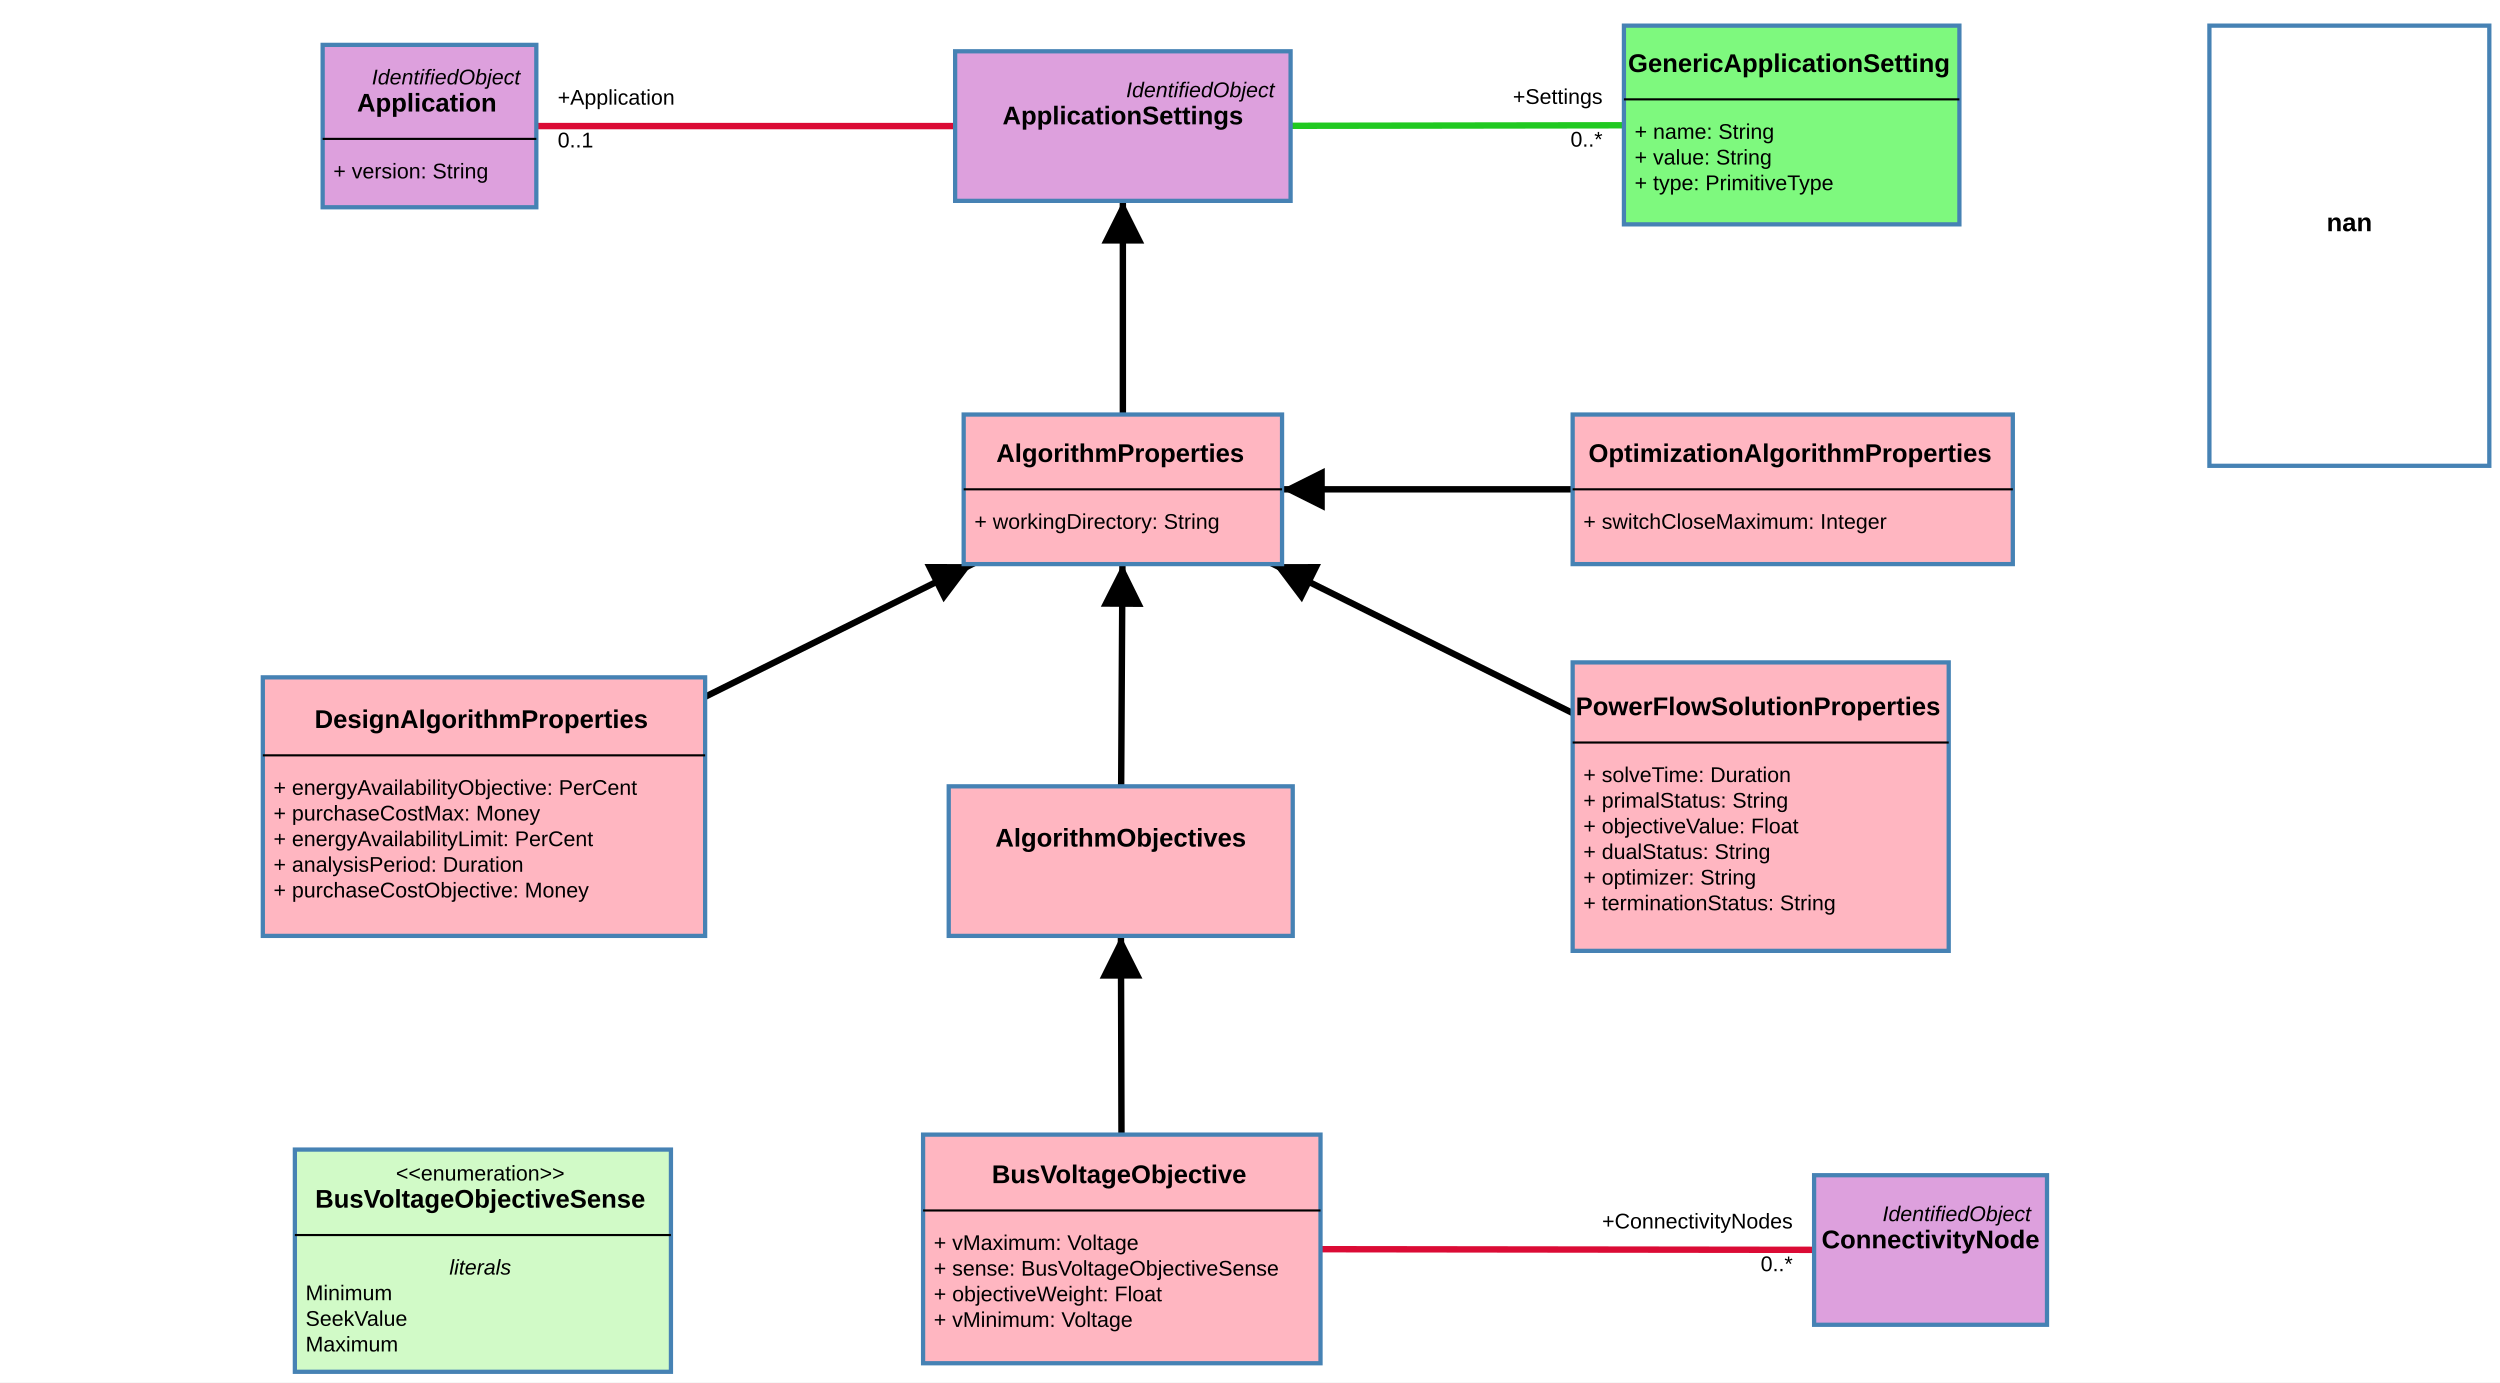
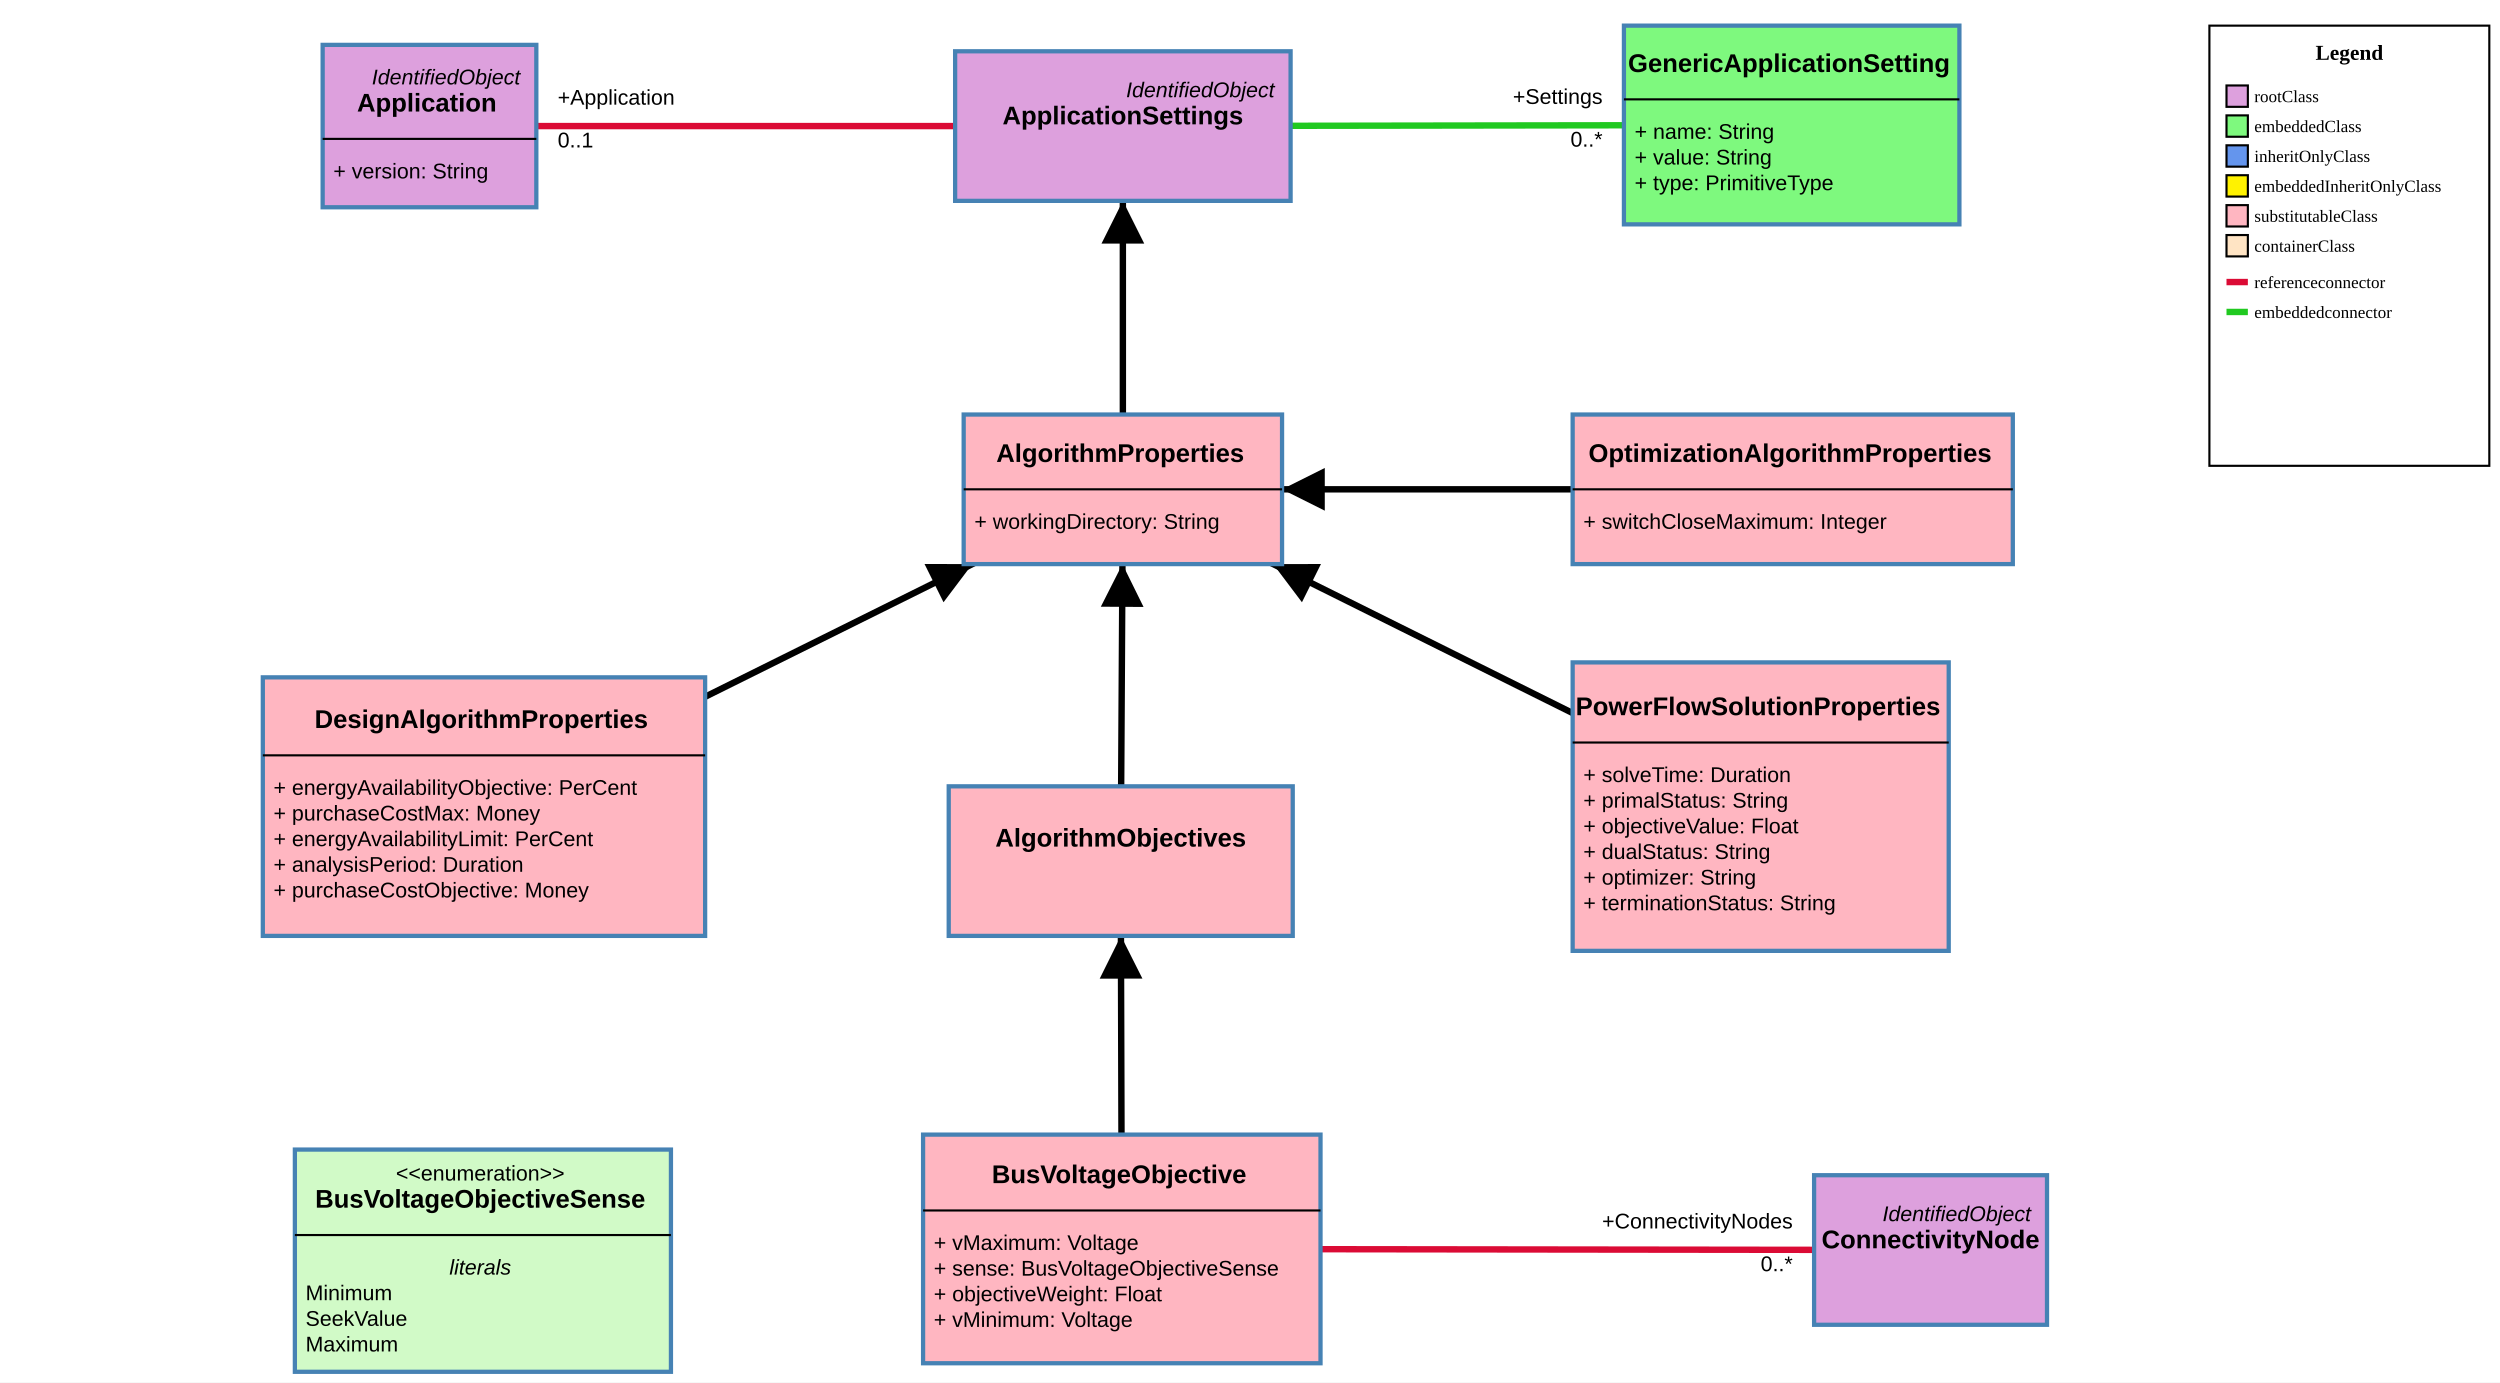
<svg xmlns="http://www.w3.org/2000/svg" width="1170" height="647" style="-webkit-tap-highlight-color: rgba(0, 0, 0, 0);">
  <rect width="100%" height="100%" fill="white" />
  <g class="zoom-group">
    <defs>
      <marker id="arrowhead" viewBox="-0 -5 10 10" refX="5" refY="0" orient="auto" markerWidth="10" markerHeight="10" xoverflow="visible">
        <path d="M 0,-5 L 10 ,0 L 0,5" fill="black" style="stroke: none;" />
      </marker>
    </defs>
    <line class="link" x1="226.5" y1="377.5" x2="525.5" y2="229" stroke="#000000" stroke-width="3" marker-end="url(#arrowhead)" />
    <line class="link" x1="824" y1="377.5" x2="525.5" y2="229" stroke="#000000" stroke-width="3" marker-end="url(#arrowhead)" />
    <line class="link" x1="524.5" y1="403" x2="525.5" y2="229" stroke="#000000" stroke-width="3" marker-end="url(#arrowhead)" />
    <line class="link" x1="525" y1="584.5" x2="524.5" y2="403" stroke="#000000" stroke-width="3" marker-end="url(#arrowhead)" />
    <line class="link" x1="525" y1="584.5" x2="903.5" y2="585" stroke="#DB0B35" stroke-width="3" />
    <line class="link" x1="839" y1="229" x2="525.5" y2="229" stroke="#000000" stroke-width="3" marker-end="url(#arrowhead)" />
    <line class="link" x1="525.5" y1="229" x2="525.5" y2="59" stroke="#000000" stroke-width="3" marker-end="url(#arrowhead)" />
    <line class="link" x1="525.5" y1="59" x2="838.5" y2="58.5" stroke="#20C920" stroke-width="3" />
    <line class="link" x1="525.5" y1="59" x2="201" y2="59" stroke="#DB0B35" stroke-width="3" />
    <line class="arrow" x2="446.072" y2="268.448" x1="226.5" y1="377.5" stroke="#000000" stroke-width="2" marker-end="url(#arrowhead)" />
    <line class="arrow" x2="604.807" y2="268.454" x1="824" y1="377.5" stroke="#000000" stroke-width="2" marker-end="url(#arrowhead)" />
    <line class="arrow" x2="525.241" y2="274" x1="524.5" y1="403" stroke="#000000" stroke-width="2" marker-end="url(#arrowhead)" />
    <line class="arrow" x2="524.624" y2="448" x1="525" y1="584.5" stroke="#000000" stroke-width="2" marker-end="url(#arrowhead)" />
    <line class="arrow" x2="610" y2="229" x1="839" y1="229" stroke="#000000" stroke-width="2" marker-end="url(#arrowhead)" />
    <line class="arrow" x2="525.5" y2="104" x1="525.5" y1="229" stroke="#000000" stroke-width="2" marker-end="url(#arrowhead)" />
    <g class="draggable" transform="translate(849, 550)">
      <rect class="box" width="109" height="70" style="fill: #DDA0DD; stroke: steelblue; stroke-width: 2px; cursor: move;" />
      <text x="0" y="0" text-anchor="start" font-size="10px">
        <tspan x="104" y="18" dy=".35em" text-anchor="end" style="font-family: Arial, sans-serif; font-weight: 400; font-style: italic; fill: black; font-size: 10px; pointer-events: none;">IdentifiedObject</tspan>
        <tspan x="54.5" y="30" dy=".35em" text-anchor="middle" style="font-family: Arial, sans-serif; font-weight: 700; font-style: normal; fill: black; font-size: 12px; pointer-events: none;">ConnectivityNode</tspan>
      </text>
    </g>
    <g class="draggable" transform="translate(451, 194)">
      <rect class="box" width="149" height="70" style="fill: #FFB6C1; stroke: steelblue; stroke-width: 2px; cursor: move;" />
      <text x="0" y="0" text-anchor="start" font-size="10px">
        <tspan x="74.5" y="18" dy=".35em" text-anchor="middle" style="font-family: Arial, sans-serif; font-weight: 700; font-style: normal; fill: black; font-size: 12px; pointer-events: none;">AlgorithmProperties</tspan>
        <tspan x="5" y="50" dy=".35em" text-anchor="start" style="font-family: Arial, sans-serif; font-weight: 400; font-style: normal; fill: black; font-size: 10px; pointer-events: none;">+   workingDirectory: String</tspan>
      </text>
      <line x1="0" x2="149" y1="35" y2="35" stroke="black" stroke-width="1" />
    </g>
    <g class="draggable" transform="translate(123, 317)">
      <rect class="box" width="207" height="121" style="fill: #FFB6C1; stroke: steelblue; stroke-width: 2px; cursor: move;" />
      <text x="0" y="0" text-anchor="start" font-size="10px">
        <tspan x="103.5" y="19.5" dy=".35em" text-anchor="middle" style="font-family: Arial, sans-serif; font-weight: 700; font-style: normal; fill: black; font-size: 12px; pointer-events: none;">DesignAlgorithmProperties</tspan>
        <tspan x="5" y="51.5" dy=".35em" text-anchor="start" style="font-family: Arial, sans-serif; font-weight: 400; font-style: normal; fill: black; font-size: 10px; pointer-events: none;">+   energyAvailabilityObjective: PerCent</tspan>
        <tspan x="5" y="63.5" dy=".35em" text-anchor="start" style="font-family: Arial, sans-serif; font-weight: 400; font-style: normal; fill: black; font-size: 10px; pointer-events: none;">+   purchaseCostMax: Money</tspan>
        <tspan x="5" y="75.5" dy=".35em" text-anchor="start" style="font-family: Arial, sans-serif; font-weight: 400; font-style: normal; fill: black; font-size: 10px; pointer-events: none;">+   energyAvailabilityLimit: PerCent</tspan>
        <tspan x="5" y="87.5" dy=".35em" text-anchor="start" style="font-family: Arial, sans-serif; font-weight: 400; font-style: normal; fill: black; font-size: 10px; pointer-events: none;">+   analysisPeriod: Duration</tspan>
        <tspan x="5" y="99.5" dy=".35em" text-anchor="start" style="font-family: Arial, sans-serif; font-weight: 400; font-style: normal; fill: black; font-size: 10px; pointer-events: none;">+   purchaseCostObjective: Money</tspan>
      </text>
      <line x1="0" x2="207" y1="36.5" y2="36.5" stroke="black" stroke-width="1" />
    </g>
    <g class="draggable" transform="translate(736, 310)">
      <rect class="box" width="176" height="135" style="fill: #FFB6C1; stroke: steelblue; stroke-width: 2px; cursor: move;" />
      <text x="0" y="0" text-anchor="start" font-size="10px">
        <tspan x="88" y="20.5" dy=".35em" text-anchor="middle" style="font-family: Arial, sans-serif; font-weight: 700; font-style: normal; fill: black; font-size: 12px; pointer-events: none;">PowerFlowSolutionProperties</tspan>
        <tspan x="5" y="52.5" dy=".35em" text-anchor="start" style="font-family: Arial, sans-serif; font-weight: 400; font-style: normal; fill: black; font-size: 10px; pointer-events: none;">+   solveTime: Duration</tspan>
        <tspan x="5" y="64.5" dy=".35em" text-anchor="start" style="font-family: Arial, sans-serif; font-weight: 400; font-style: normal; fill: black; font-size: 10px; pointer-events: none;">+   primalStatus: String</tspan>
        <tspan x="5" y="76.5" dy=".35em" text-anchor="start" style="font-family: Arial, sans-serif; font-weight: 400; font-style: normal; fill: black; font-size: 10px; pointer-events: none;">+   objectiveValue: Float</tspan>
        <tspan x="5" y="88.5" dy=".35em" text-anchor="start" style="font-family: Arial, sans-serif; font-weight: 400; font-style: normal; fill: black; font-size: 10px; pointer-events: none;">+   dualStatus: String</tspan>
        <tspan x="5" y="100.5" dy=".35em" text-anchor="start" style="font-family: Arial, sans-serif; font-weight: 400; font-style: normal; fill: black; font-size: 10px; pointer-events: none;">+   optimizer: String</tspan>
        <tspan x="5" y="112.5" dy=".35em" text-anchor="start" style="font-family: Arial, sans-serif; font-weight: 400; font-style: normal; fill: black; font-size: 10px; pointer-events: none;">+   terminationStatus: String</tspan>
      </text>
      <line x1="0" x2="176" y1="37.5" y2="37.5" stroke="black" stroke-width="1" />
    </g>
    <g class="draggable" transform="translate(444, 368)">
      <rect class="box" width="161" height="70" style="fill: #FFB6C1; stroke: steelblue; stroke-width: 2px; cursor: move;" />
      <text x="0" y="0" text-anchor="start" font-size="10px">
        <tspan x="80.5" y="24" dy=".35em" text-anchor="middle" style="font-family: Arial, sans-serif; font-weight: 700; font-style: normal; fill: black; font-size: 12px; pointer-events: none;">AlgorithmObjectives</tspan>
      </text>
    </g>
    <g class="draggable" transform="translate(432, 531)">
      <rect class="box" width="186" height="107" style="fill: #FFB6C1; stroke: steelblue; stroke-width: 2px; cursor: move;" />
      <text x="0" y="0" text-anchor="start" font-size="10px">
        <tspan x="93" y="18.5" dy=".35em" text-anchor="middle" style="font-family: Arial, sans-serif; font-weight: 700; font-style: normal; fill: black; font-size: 12px; pointer-events: none;">BusVoltageObjective</tspan>
        <tspan x="5" y="50.5" dy=".35em" text-anchor="start" style="font-family: Arial, sans-serif; font-weight: 400; font-style: normal; fill: black; font-size: 10px; pointer-events: none;">+   vMaximum: Voltage</tspan>
        <tspan x="5" y="62.5" dy=".35em" text-anchor="start" style="font-family: Arial, sans-serif; font-weight: 400; font-style: normal; fill: black; font-size: 10px; pointer-events: none;">+   sense: BusVoltageObjectiveSense</tspan>
        <tspan x="5" y="74.5" dy=".35em" text-anchor="start" style="font-family: Arial, sans-serif; font-weight: 400; font-style: normal; fill: black; font-size: 10px; pointer-events: none;">+   objectiveWeight: Float</tspan>
        <tspan x="5" y="86.5" dy=".35em" text-anchor="start" style="font-family: Arial, sans-serif; font-weight: 400; font-style: normal; fill: black; font-size: 10px; pointer-events: none;">+   vMinimum: Voltage</tspan>
      </text>
      <line x1="0" x2="186" y1="35.5" y2="35.5" stroke="black" stroke-width="1" />
    </g>
    <g class="draggable" transform="translate(138, 538)">
      <rect class="box" width="176" height="104" style="fill: #D1FAC7; stroke: steelblue; stroke-width: 2px; cursor: move;" />
      <text x="0" y="0" text-anchor="start" font-size="10px">
        <tspan x="88" y="11" dy=".35em" text-anchor="middle" style="font-family: Arial, sans-serif; font-weight: 400; font-style: normal; fill: black; font-size: 10px; pointer-events: none;">&lt;&lt;enumeration&gt;&gt;</tspan>
        <tspan x="88" y="23" dy=".35em" text-anchor="middle" style="font-family: Arial, sans-serif; font-weight: 700; font-style: normal; fill: black; font-size: 12px; pointer-events: none;">BusVoltageObjectiveSense</tspan>
        <tspan x="88" y="55" dy=".35em" text-anchor="middle" style="font-family: Arial, sans-serif; font-weight: 400; font-style: italic; fill: black; font-size: 10px; pointer-events: none;">literals</tspan>
        <tspan x="5" y="67" dy=".35em" text-anchor="start" style="font-family: Arial, sans-serif; font-weight: 400; font-style: normal; fill: black; font-size: 10px; pointer-events: none;">Minimum</tspan>
        <tspan x="5" y="79" dy=".35em" text-anchor="start" style="font-family: Arial, sans-serif; font-weight: 400; font-style: normal; fill: black; font-size: 10px; pointer-events: none;">SeekValue</tspan>
        <tspan x="5" y="91" dy=".35em" text-anchor="start" style="font-family: Arial, sans-serif; font-weight: 400; font-style: normal; fill: black; font-size: 10px; pointer-events: none;">Maximum</tspan>
      </text>
      <line x1="0" x2="176" y1="40" y2="40" stroke="black" stroke-width="1" />
    </g>
    <g class="draggable" transform="translate(151, 21)">
      <rect class="box" width="100" height="76" style="fill: #DDA0DD; stroke: steelblue; stroke-width: 2px; cursor: move;" />
      <text x="0" y="0" text-anchor="start" font-size="10px">
        <tspan x="95" y="15" dy=".35em" text-anchor="end" style="font-family: Arial, sans-serif; font-weight: 400; font-style: italic; fill: black; font-size: 10px; pointer-events: none;">IdentifiedObject</tspan>
        <tspan x="50" y="27" dy=".35em" text-anchor="middle" style="font-family: Arial, sans-serif; font-weight: 700; font-style: normal; fill: black; font-size: 12px; pointer-events: none;">Application</tspan>
        <tspan x="5" y="59" dy=".35em" text-anchor="start" style="font-family: Arial, sans-serif; font-weight: 400; font-style: normal; fill: black; font-size: 10px; pointer-events: none;">+   version: String</tspan>
      </text>
      <line x1="0" x2="100" y1="44" y2="44" stroke="black" stroke-width="1" />
    </g>
    <g class="draggable" transform="translate(736, 194)">
      <rect class="box" width="206" height="70" style="fill: #FFB6C1; stroke: steelblue; stroke-width: 2px; cursor: move;" />
      <text x="0" y="0" text-anchor="start" font-size="10px">
        <tspan x="103" y="18" dy=".35em" text-anchor="middle" style="font-family: Arial, sans-serif; font-weight: 700; font-style: normal; fill: black; font-size: 12px; pointer-events: none;">OptimizationAlgorithmProperties</tspan>
        <tspan x="5" y="50" dy=".35em" text-anchor="start" style="font-family: Arial, sans-serif; font-weight: 400; font-style: normal; fill: black; font-size: 10px; pointer-events: none;">+   switchCloseMaximum: Integer</tspan>
      </text>
      <line x1="0" x2="206" y1="35" y2="35" stroke="black" stroke-width="1" />
    </g>
    <g class="draggable" transform="translate(447, 24)">
      <rect class="box" width="157" height="70" style="fill: #DDA0DD; stroke: steelblue; stroke-width: 2px; cursor: move;" />
      <text x="0" y="0" text-anchor="start" font-size="10px">
        <tspan x="152" y="18" dy=".35em" text-anchor="end" style="font-family: Arial, sans-serif; font-weight: 400; font-style: italic; fill: black; font-size: 10px; pointer-events: none;">IdentifiedObject</tspan>
        <tspan x="78.5" y="30" dy=".35em" text-anchor="middle" style="font-family: Arial, sans-serif; font-weight: 700; font-style: normal; fill: black; font-size: 12px; pointer-events: none;">ApplicationSettings</tspan>
      </text>
    </g>
    <g class="draggable" transform="translate(760, 12)">
      <rect class="box" width="157" height="93" style="fill: #7EF97E; stroke: steelblue; stroke-width: 2px; cursor: move;" />
      <text x="0" y="0" text-anchor="start" font-size="10px">
        <tspan x="78.5" y="17.5" dy=".35em" text-anchor="middle" style="font-family: Arial, sans-serif; font-weight: 700; font-style: normal; fill: black; font-size: 12px; pointer-events: none;">GenericApplicationSetting</tspan>
        <tspan x="5" y="49.5" dy=".35em" text-anchor="start" style="font-family: Arial, sans-serif; font-weight: 400; font-style: normal; fill: black; font-size: 10px; pointer-events: none;">+   name: String</tspan>
        <tspan x="5" y="61.5" dy=".35em" text-anchor="start" style="font-family: Arial, sans-serif; font-weight: 400; font-style: normal; fill: black; font-size: 10px; pointer-events: none;">+   value: String</tspan>
        <tspan x="5" y="73.5" dy=".35em" text-anchor="start" style="font-family: Arial, sans-serif; font-weight: 400; font-style: normal; fill: black; font-size: 10px; pointer-events: none;">+   type: PrimitiveType</tspan>
      </text>
      <line x1="0" x2="157" y1="34.5" y2="34.5" stroke="black" stroke-width="1" />
    </g>
-     <g class="draggable" transform="translate(1034, 12)">
-       <rect class="box" width="131" height="206" style="fill: #FFFFFF; stroke: steelblue; stroke-width: 2px; cursor: move;" />
-       <text x="0" y="0" text-anchor="start" font-size="10px">
-         <tspan x="65.5" y="92" dy=".35em" text-anchor="middle" style="font-family: Arial, sans-serif; font-weight: 700; font-style: normal; fill: black; font-size: 12px; pointer-events: none;">nan</tspan>
-       </text>
-     </g>
    <text class="link-text-start-top" x="339.478" y="323.872" text-anchor="start" dy="-1em" style="font-family: Arial, sans-serif; font-size: 10px; fill: black;" />
    <text class="link-text-start-top" x="726.523" y="331.494" text-anchor="end" dy="-1em" style="font-family: Arial, sans-serif; font-size: 10px; fill: black;" />
    <text class="link-text-start-top" x="519.73" y="363" text-anchor="end" dy="-1em" style="font-family: Arial, sans-serif; font-size: 10px; fill: black;" />
    <text class="link-text-start-top" x="519.839" y="526" text-anchor="end" dy="-1em" style="font-family: Arial, sans-serif; font-size: 10px; fill: black;" />
    <text class="link-text-start-top" x="628" y="584.629" text-anchor="start" dy="-1em" style="font-family: Arial, sans-serif; font-size: 10px; fill: black;" />
    <text class="link-text-start-top" x="726" y="229" text-anchor="end" dy="-1em" style="font-family: Arial, sans-serif; font-size: 10px; fill: black;" />
    <text class="link-text-start-top" x="520.5" y="189" text-anchor="end" dy="-1em" style="font-family: Arial, sans-serif; font-size: 10px; fill: black;" />
    <text class="link-text-start-top" x="614" y="58.867" text-anchor="start" dy="-1em" style="font-family: Arial, sans-serif; font-size: 10px; fill: black;" />
    <text class="link-text-start-top" x="437" y="59" text-anchor="end" dy="-1em" style="font-family: Arial, sans-serif; font-size: 10px; fill: black;" />
    <text class="link-text-start-btm" x="339.478" y="323.872" dy="1em" text-anchor="start" style="font-family: Arial, sans-serif; font-size: 10px; fill: black;" />
    <text class="link-text-start-btm" x="726.523" y="331.494" dy="1em" text-anchor="end" style="font-family: Arial, sans-serif; font-size: 10px; fill: black;" />
    <text class="link-text-start-btm" x="529.73" y="363" dy="-1em" text-anchor="start" style="font-family: Arial, sans-serif; font-size: 10px; fill: black;" />
    <text class="link-text-start-btm" x="529.839" y="526" dy="-1em" text-anchor="start" style="font-family: Arial, sans-serif; font-size: 10px; fill: black;" />
    <text class="link-text-start-btm" x="628" y="584.629" dy="1em" text-anchor="start" style="font-family: Arial, sans-serif; font-size: 10px; fill: black;" />
    <text class="link-text-start-btm" x="726" y="229" dy="1em" text-anchor="end" style="font-family: Arial, sans-serif; font-size: 10px; fill: black;" />
    <text class="link-text-start-btm" x="530.5" y="189" dy="-1em" text-anchor="start" style="font-family: Arial, sans-serif; font-size: 10px; fill: black;" />
    <text class="link-text-start-btm" x="614" y="58.867" dy="1em" text-anchor="start" style="font-family: Arial, sans-serif; font-size: 10px; fill: black;" />
    <text class="link-text-start-btm" x="437" y="59" dy="1em" text-anchor="end" style="font-family: Arial, sans-serif; font-size: 10px; fill: black;" />
    <text class="link-text-end-top" x="445.551" y="266.224" dy="1em" text-anchor="end" style="font-family: Arial, sans-serif; font-size: 10px; fill: black;" />
    <text class="link-text-end-top" x="595.33" y="266.227" dy="1em" text-anchor="end" style="font-family: Arial, sans-serif; font-size: 10px; fill: black;" />
    <text class="link-text-end-top" x="520.27" y="269" dy="1em" text-anchor="end" style="font-family: Arial, sans-serif; font-size: 10px; fill: black;" />
    <text class="link-text-end-top" x="519.61" y="443" dy="1em" text-anchor="end" style="font-family: Arial, sans-serif; font-size: 10px; fill: black;" />
    <text class="link-text-end-top" x="839" y="584.921" dy="-1em" text-anchor="end" style="font-family: Arial, sans-serif; font-size: 10px; fill: black;">+ConnectivityNodes</text>
    <text class="link-text-end-top" x="610" y="229" dy="-1em" text-anchor="start" style="font-family: Arial, sans-serif; font-size: 10px; fill: black;" />
    <text class="link-text-end-top" x="520.5" y="99" dy="1em" text-anchor="end" style="font-family: Arial, sans-serif; font-size: 10px; fill: black;" />
    <text class="link-text-end-top" x="750" y="58.633" dy="-1em" text-anchor="end" style="font-family: Arial, sans-serif; font-size: 10px; fill: black;">+Settings</text>
    <text class="link-text-end-top" x="261" y="59" dy="-1em" text-anchor="start" style="font-family: Arial, sans-serif; font-size: 10px; fill: black;">+Application</text>
    <text class="link-text-end-btm" x="455.551" y="266.224" dy="1em" text-anchor="start" style="font-family: Arial, sans-serif; font-size: 10px; fill: black;" />
    <text class="link-text-end-btm" x="605.33" y="266.227" dy="1em" text-anchor="start" style="font-family: Arial, sans-serif; font-size: 10px; fill: black;" />
    <text class="link-text-end-btm" x="530.27" y="269" dy="1em" text-anchor="start" style="font-family: Arial, sans-serif; font-size: 10px; fill: black;" />
    <text class="link-text-end-btm" x="529.61" y="443" dy="1em" text-anchor="start" style="font-family: Arial, sans-serif; font-size: 10px; fill: black;" />
    <text class="link-text-end-btm" x="839" y="584.921" dy="1em" text-anchor="end" style="font-family: Arial, sans-serif; font-size: 10px; fill: black;">0..*</text>
    <text class="link-text-end-btm" x="610" y="229" dy="1em" text-anchor="start" style="font-family: Arial, sans-serif; font-size: 10px; fill: black;" />
    <text class="link-text-end-btm" x="530.5" y="99" dy="1em" text-anchor="start" style="font-family: Arial, sans-serif; font-size: 10px; fill: black;" />
    <text class="link-text-end-btm" x="750" y="58.633" dy="1em" text-anchor="end" style="font-family: Arial, sans-serif; font-size: 10px; fill: black;">0..*</text>
    <text class="link-text-end-btm" x="261" y="59" dy="1em" text-anchor="start" style="font-family: Arial, sans-serif; font-size: 10px; fill: black;">0..1</text>
+     <g class="legend" transform="translate(1034, 12)">
+       <rect width="131" height="206" fill="white" stroke="black" stroke-width="1" />
+       <text x="65.5" y="16" text-anchor="middle" font-weight="bold" font-size="10px">Legend</text>
+       <rect x="8" y="28" width="10" height="10" fill="#DDA0DD" stroke="black" stroke-width="1" />
+       <text x="21" y="33" dy="0.35em" font-size="8px">rootClass</text>
+       <rect x="8" y="42" width="10" height="10" fill="#7EF97E" stroke="black" stroke-width="1" />
+       <text x="21" y="47" dy="0.35em" font-size="8px">embeddedClass</text>
+       <rect x="8" y="56" width="10" height="10" fill="#6495ED" stroke="black" stroke-width="1" />
+       <text x="21" y="61" dy="0.35em" font-size="8px">inheritOnlyClass</text>
+       <rect x="8" y="70" width="10" height="10" fill="#FFF200" stroke="black" stroke-width="1" />
+       <text x="21" y="75" dy="0.35em" font-size="8px">embeddedInheritOnlyClass</text>
+       <rect x="8" y="84" width="10" height="10" fill="#FFB6C1" stroke="black" stroke-width="1" />
+       <text x="21" y="89" dy="0.35em" font-size="8px">substitutableClass</text>
+       <rect x="8" y="98" width="10" height="10" fill="#FFE4C4" stroke="black" stroke-width="1" />
+       <text x="21" y="103" dy="0.35em" font-size="8px">containerClass</text>
+       <line x1="8" x2="18" y1="120" y2="120" stroke="#DB0B35" stroke-width="3" />
+       <text x="21" y="120" dy="0.35em" font-size="8px">referenceconnector</text>
+       <line x1="8" x2="18" y1="134" y2="134" stroke="#20C920" stroke-width="3" />
+       <text x="21" y="134" dy="0.35em" font-size="8px">embeddedconnector</text>
+     </g>
  </g>
</svg>
